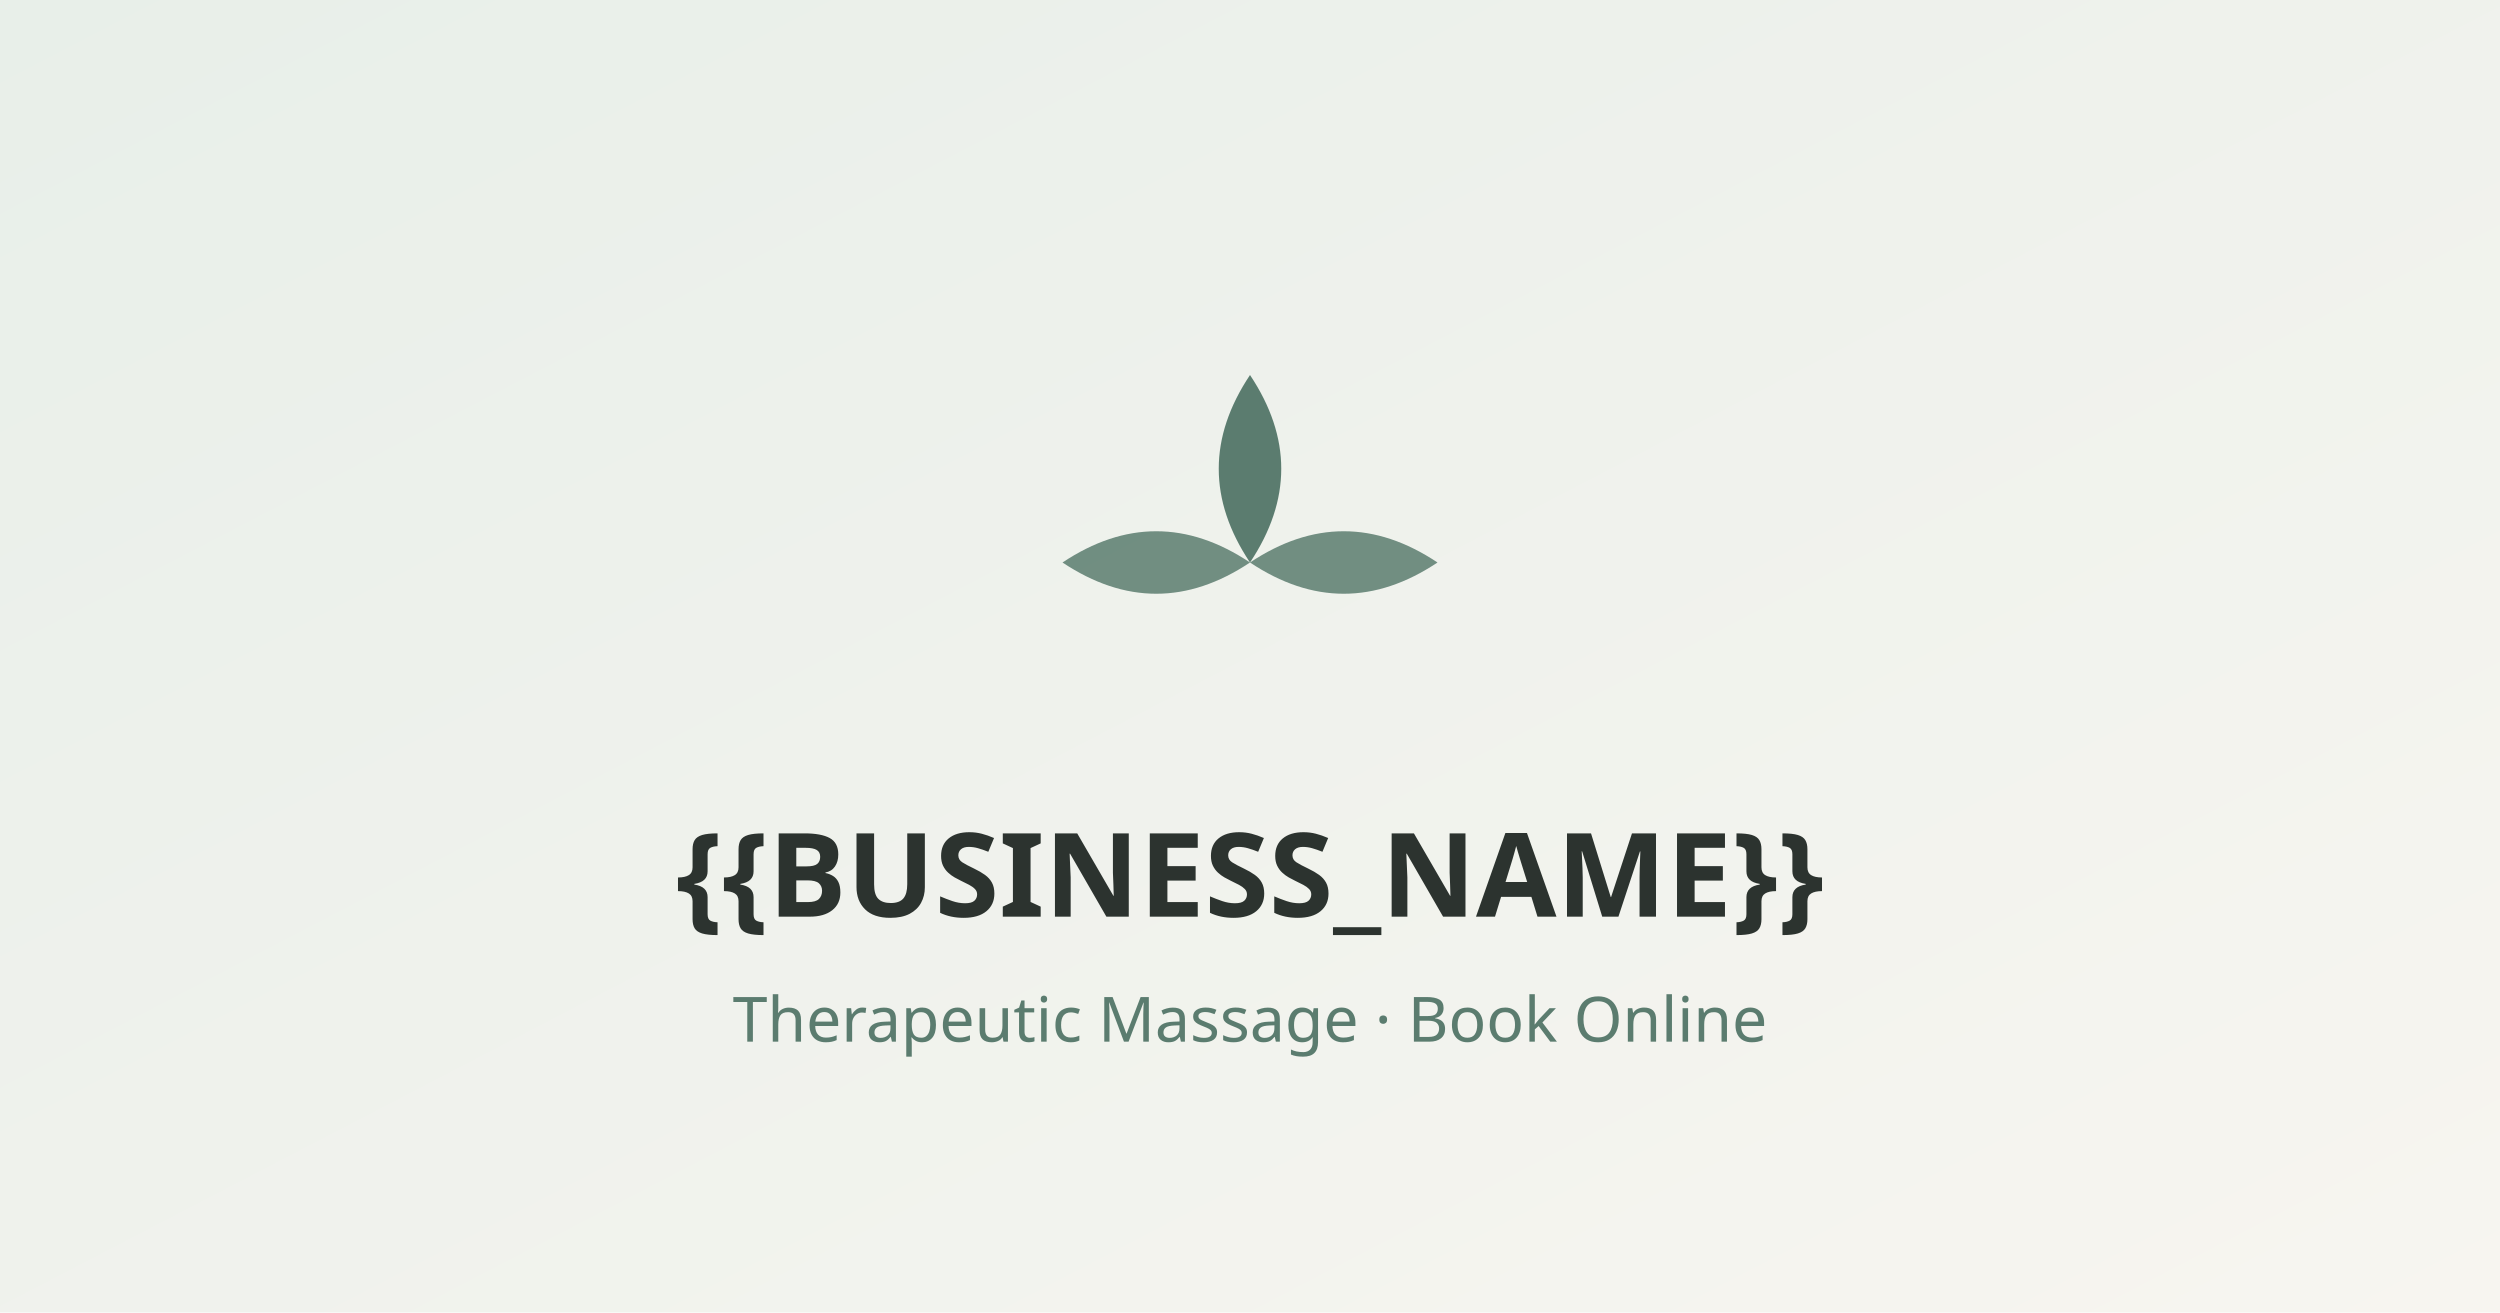
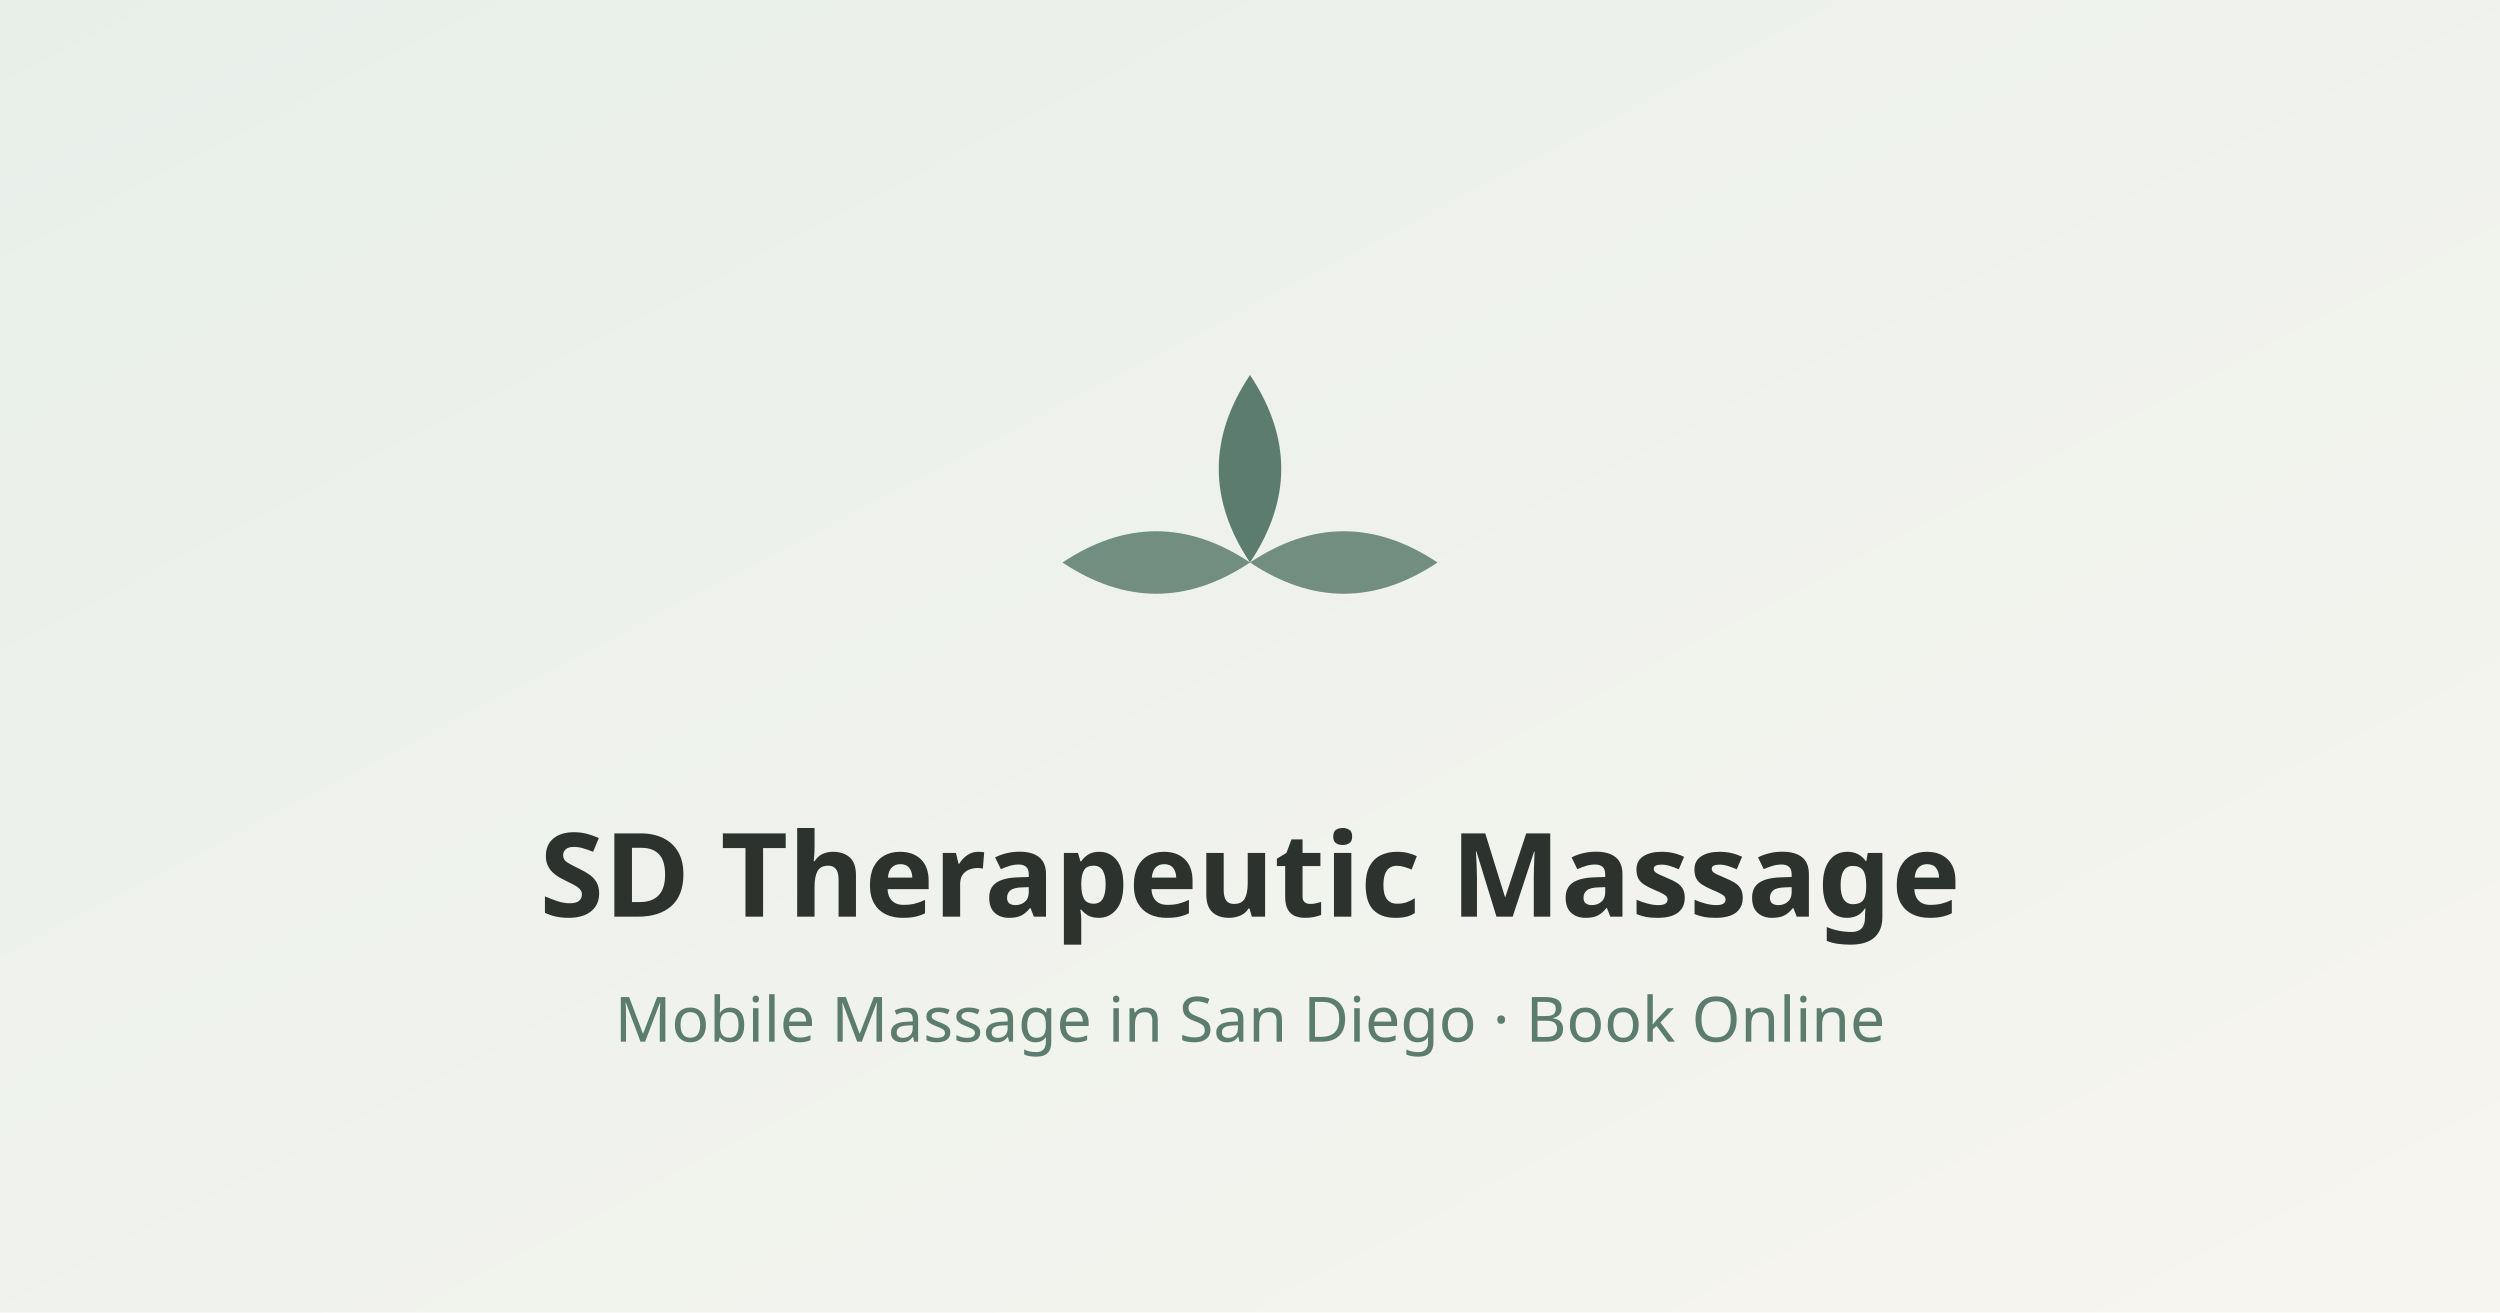
<svg xmlns="http://www.w3.org/2000/svg" width="1200" height="630" viewBox="0 0 1200 630">
  <defs>
    <linearGradient id="bg" x1="0" y1="0" x2="1" y2="1">
      <stop offset="0" stop-color="#e8efe9" />
      <stop offset="1" stop-color="#f7f5f0" />
    </linearGradient>
  </defs>
  <rect width="1200" height="630" fill="url(#bg)" />
  <g transform="translate(600,250)">
    <path d="M0 -70c20 30 20 60 0 90-20-30-20-60 0-90z" fill="#5b7c6f" />
    <path d="M0 20c30-20 60-20 90 0-30 20-60 20-90 0z" fill="#5b7c6f" opacity="0.85" />
    <path d="M0 20c-30-20-60-20-90 0 30 20 60 20 90 0z" fill="#5b7c6f" opacity="0.85" />
  </g>
-   <text x="600" y="440" text-anchor="middle" font-family="system-ui, sans-serif" font-size="56" font-weight="700" fill="#2c332f">{{BUSINESS_NAME}}</text>
-   <text x="600" y="500" text-anchor="middle" font-family="system-ui, sans-serif" font-size="30" fill="#5b7c6f">Therapeutic Massage · Book Online</text>
+   <text x="600" y="440" text-anchor="middle" font-family="system-ui, sans-serif" font-size="56" font-weight="700" fill="#2c332f">SD Therapeutic Massage</text>
+   <text x="600" y="500" text-anchor="middle" font-family="system-ui, sans-serif" font-size="30" fill="#5b7c6f">Mobile Massage in San Diego · Book Online</text>
</svg>
